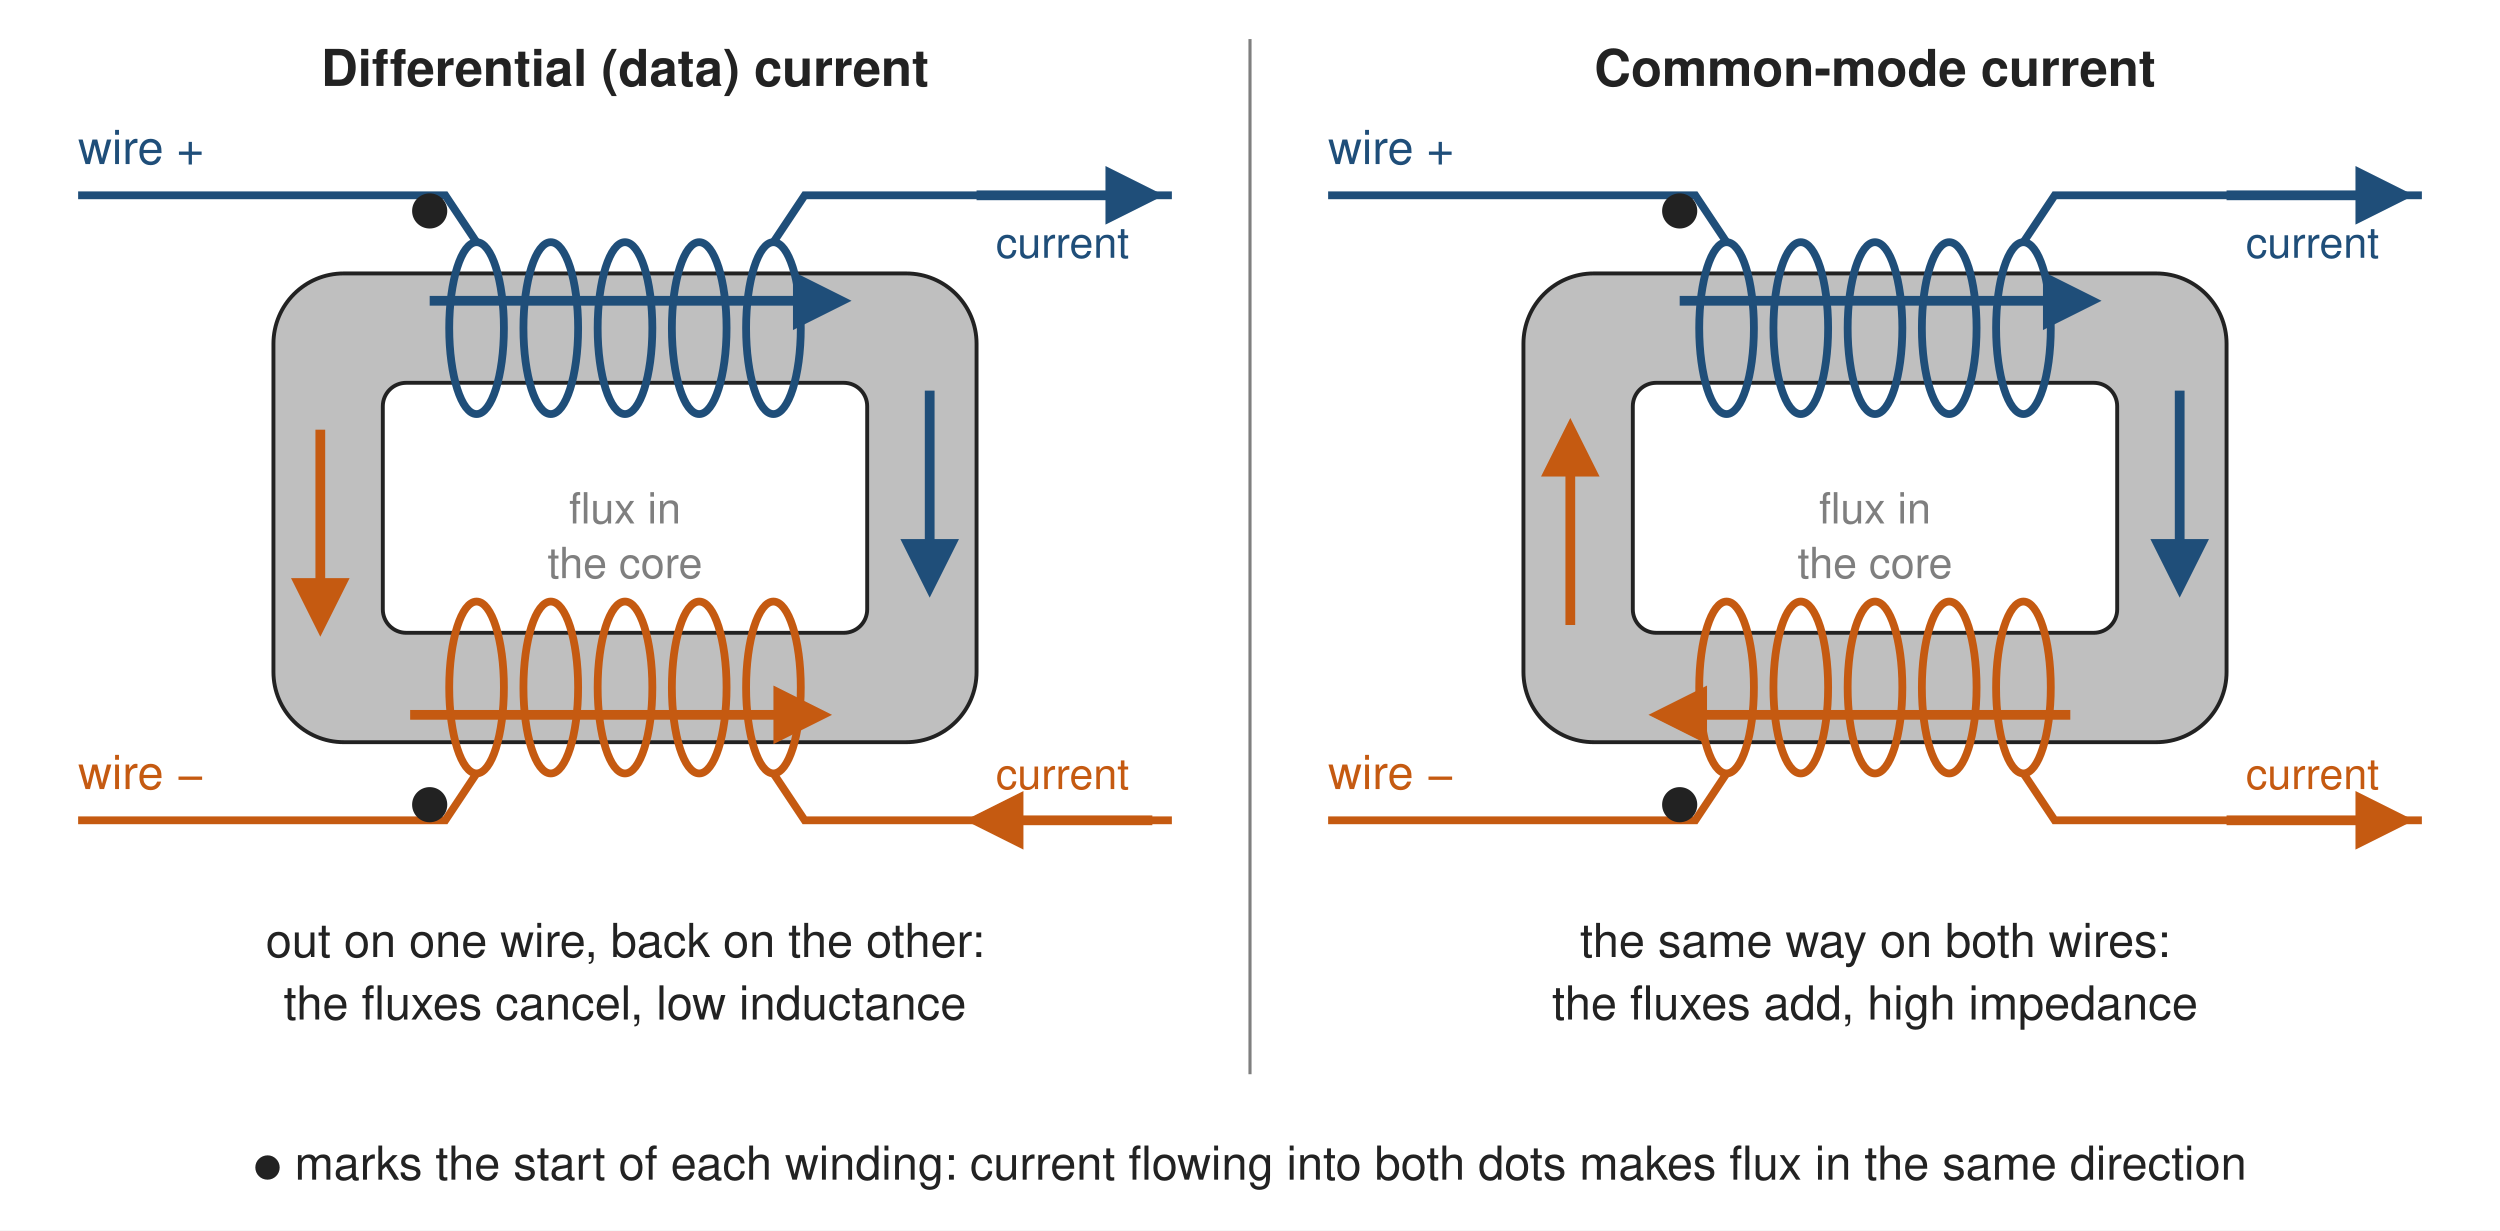
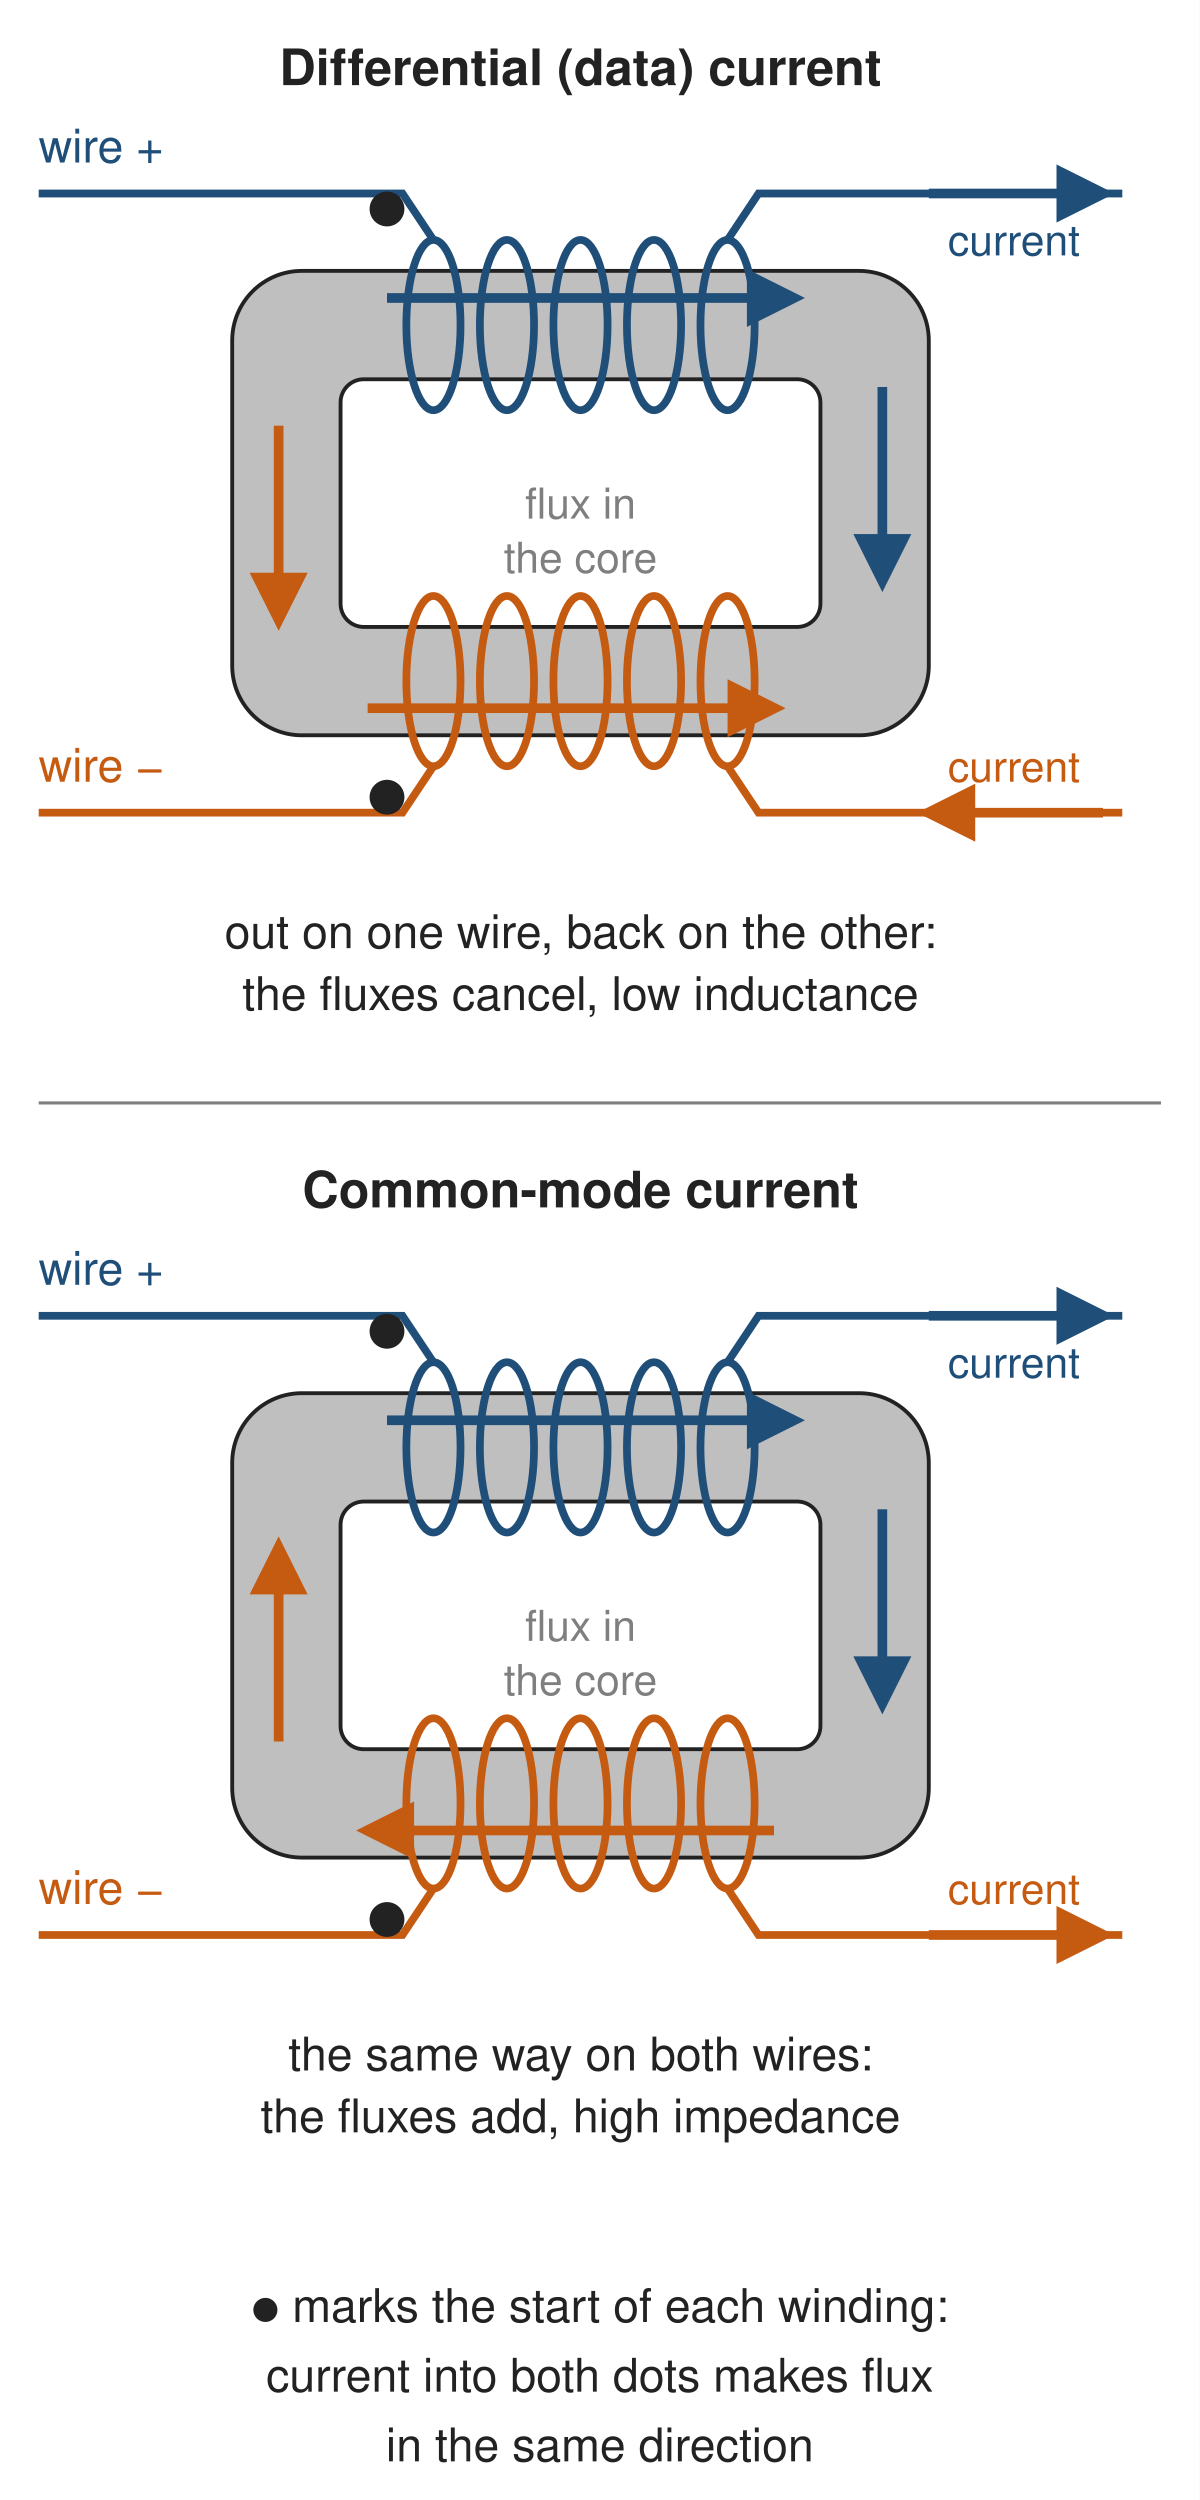
- <svg xmlns="http://www.w3.org/2000/svg" width="640" height="315" viewBox="0 0 640 315" font-family="Helvetica, Arial, sans-serif" font-size="13">
-   <rect width="640" height="315" fill="white" />
+ <svg xmlns="http://www.w3.org/2000/svg" width="310" height="646" viewBox="0 0 310 646" font-family="Helvetica, Arial, sans-serif" font-size="13">
+   <rect width="310" height="646" fill="white" />
  <defs>
    <marker id="k" viewBox="0 0 10 10" refX="8" refY="5" markerWidth="6" markerHeight="6" orient="auto-start-reverse">
      <path d="M0,0 L10,5 L0,10 z" fill="#222222" />
    </marker>
    <marker id="b" viewBox="0 0 10 10" refX="8" refY="5" markerWidth="6" markerHeight="6" orient="auto-start-reverse">
      <path d="M0,0 L10,5 L0,10 z" fill="#1f4e79" />
    </marker>
    <marker id="o" viewBox="0 0 10 10" refX="8" refY="5" markerWidth="6" markerHeight="6" orient="auto-start-reverse">
      <path d="M0,0 L10,5 L0,10 z" fill="#c55a11" />
    </marker>
    <marker id="r" viewBox="0 0 10 10" refX="8" refY="5" markerWidth="6" markerHeight="6" orient="auto-start-reverse">
      <path d="M0,0 L10,5 L0,10 z" fill="#c00000" />
    </marker>
  </defs>
-   <text x="160.0" y="22.0" text-anchor="middle" font-size="13" font-weight="bold" fill="#222222">Differential (data) current</text>
-   <rect x="70.0" y="70.0" width="180.0" height="120.0" rx="18" fill="#bfbfbf" stroke="#222222" />
-   <rect x="98.0" y="98.0" width="124.0" height="64.0" rx="6" fill="white" stroke="#222222" />
-   <path d="M20,50 L114,50 L122,62" stroke="#1f4e79" stroke-width="2" fill="none" />
-   <path d="M198,62 L206,50 L300,50" stroke="#1f4e79" stroke-width="2" fill="none" />
-   <ellipse cx="122" cy="84" rx="7" ry="22" fill="none" stroke="#1f4e79" stroke-width="2" />
-   <ellipse cx="141" cy="84" rx="7" ry="22" fill="none" stroke="#1f4e79" stroke-width="2" />
-   <ellipse cx="160" cy="84" rx="7" ry="22" fill="none" stroke="#1f4e79" stroke-width="2" />
-   <ellipse cx="179" cy="84" rx="7" ry="22" fill="none" stroke="#1f4e79" stroke-width="2" />
-   <ellipse cx="198" cy="84" rx="7" ry="22" fill="none" stroke="#1f4e79" stroke-width="2" />
-   <text x="20.0" y="42.0" text-anchor="start" font-size="12" font-weight="normal" fill="#1f4e79">wire +</text>
-   <circle cx="110" cy="54" r="4.5" fill="#222222" />
-   <line x1="250.0" y1="50.0" x2="295.0" y2="50.0" stroke="#1f4e79" stroke-width="2.5" marker-end="url(#b)" />
-   <text x="272.0" y="66.0" text-anchor="middle" font-size="11" font-weight="normal" fill="#1f4e79">current</text>
-   <path d="M20,210 L114,210 L122,198" stroke="#c55a11" stroke-width="2" fill="none" />
-   <path d="M198,198 L206,210 L300,210" stroke="#c55a11" stroke-width="2" fill="none" />
-   <ellipse cx="122" cy="176" rx="7" ry="22" fill="none" stroke="#c55a11" stroke-width="2" />
-   <ellipse cx="141" cy="176" rx="7" ry="22" fill="none" stroke="#c55a11" stroke-width="2" />
-   <ellipse cx="160" cy="176" rx="7" ry="22" fill="none" stroke="#c55a11" stroke-width="2" />
-   <ellipse cx="179" cy="176" rx="7" ry="22" fill="none" stroke="#c55a11" stroke-width="2" />
-   <ellipse cx="198" cy="176" rx="7" ry="22" fill="none" stroke="#c55a11" stroke-width="2" />
-   <text x="20.0" y="202.0" text-anchor="start" font-size="12" font-weight="normal" fill="#c55a11">wire −</text>
-   <circle cx="110" cy="206" r="4.5" fill="#222222" />
-   <line x1="295.0" y1="210.0" x2="250.0" y2="210.0" stroke="#c55a11" stroke-width="2.5" marker-end="url(#o)" />
-   <text x="272.0" y="202.0" text-anchor="middle" font-size="11" font-weight="normal" fill="#c55a11">current</text>
-   <path d="M110,77 L215,77" stroke="#1f4e79" stroke-width="2.5" fill="none" marker-end="url(#b)" />
-   <path d="M238,100 L238,150" stroke="#1f4e79" stroke-width="2.5" fill="none" marker-end="url(#b)" />
-   <path d="M105,183 L210,183" stroke="#c55a11" stroke-width="2.5" fill="none" marker-end="url(#o)" />
-   <path d="M82,110 L82,160" stroke="#c55a11" stroke-width="2.5" fill="none" marker-end="url(#o)" />
-   <text x="160.0" y="134.0" text-anchor="middle" font-size="11" font-weight="normal" fill="#7f7f7f">flux in</text>
-   <text x="160.0" y="148.0" text-anchor="middle" font-size="11" font-weight="normal" fill="#7f7f7f">the core</text>
-   <text x="160.0" y="245.0" text-anchor="middle" font-size="12" font-weight="normal" fill="#222222">out on one wire, back on the other:</text>
-   <text x="160.0" y="261.0" text-anchor="middle" font-size="12" font-weight="normal" fill="#222222">the fluxes cancel, low inductance</text>
-   <text x="480.0" y="22.0" text-anchor="middle" font-size="13" font-weight="bold" fill="#222222">Common-mode current</text>
-   <rect x="390.0" y="70.0" width="180.0" height="120.0" rx="18" fill="#bfbfbf" stroke="#222222" />
-   <rect x="418.0" y="98.0" width="124.0" height="64.0" rx="6" fill="white" stroke="#222222" />
-   <path d="M340,50 L434,50 L442,62" stroke="#1f4e79" stroke-width="2" fill="none" />
-   <path d="M518,62 L526,50 L620,50" stroke="#1f4e79" stroke-width="2" fill="none" />
-   <ellipse cx="442" cy="84" rx="7" ry="22" fill="none" stroke="#1f4e79" stroke-width="2" />
-   <ellipse cx="461" cy="84" rx="7" ry="22" fill="none" stroke="#1f4e79" stroke-width="2" />
-   <ellipse cx="480" cy="84" rx="7" ry="22" fill="none" stroke="#1f4e79" stroke-width="2" />
-   <ellipse cx="499" cy="84" rx="7" ry="22" fill="none" stroke="#1f4e79" stroke-width="2" />
-   <ellipse cx="518" cy="84" rx="7" ry="22" fill="none" stroke="#1f4e79" stroke-width="2" />
-   <text x="340.0" y="42.0" text-anchor="start" font-size="12" font-weight="normal" fill="#1f4e79">wire +</text>
-   <circle cx="430" cy="54" r="4.5" fill="#222222" />
-   <line x1="570.0" y1="50.0" x2="615.0" y2="50.0" stroke="#1f4e79" stroke-width="2.5" marker-end="url(#b)" />
-   <text x="592.0" y="66.0" text-anchor="middle" font-size="11" font-weight="normal" fill="#1f4e79">current</text>
-   <path d="M340,210 L434,210 L442,198" stroke="#c55a11" stroke-width="2" fill="none" />
-   <path d="M518,198 L526,210 L620,210" stroke="#c55a11" stroke-width="2" fill="none" />
-   <ellipse cx="442" cy="176" rx="7" ry="22" fill="none" stroke="#c55a11" stroke-width="2" />
-   <ellipse cx="461" cy="176" rx="7" ry="22" fill="none" stroke="#c55a11" stroke-width="2" />
-   <ellipse cx="480" cy="176" rx="7" ry="22" fill="none" stroke="#c55a11" stroke-width="2" />
-   <ellipse cx="499" cy="176" rx="7" ry="22" fill="none" stroke="#c55a11" stroke-width="2" />
-   <ellipse cx="518" cy="176" rx="7" ry="22" fill="none" stroke="#c55a11" stroke-width="2" />
-   <text x="340.0" y="202.0" text-anchor="start" font-size="12" font-weight="normal" fill="#c55a11">wire −</text>
-   <circle cx="430" cy="206" r="4.5" fill="#222222" />
-   <line x1="570.0" y1="210.0" x2="615.0" y2="210.0" stroke="#c55a11" stroke-width="2.5" marker-end="url(#o)" />
-   <text x="592.0" y="202.0" text-anchor="middle" font-size="11" font-weight="normal" fill="#c55a11">current</text>
-   <path d="M430,77 L535,77" stroke="#1f4e79" stroke-width="2.5" fill="none" marker-end="url(#b)" />
-   <path d="M558,100 L558,150" stroke="#1f4e79" stroke-width="2.5" fill="none" marker-end="url(#b)" />
-   <path d="M530,183 L425,183" stroke="#c55a11" stroke-width="2.5" fill="none" marker-end="url(#o)" />
-   <path d="M402,160 L402,110" stroke="#c55a11" stroke-width="2.5" fill="none" marker-end="url(#o)" />
-   <text x="480.0" y="134.0" text-anchor="middle" font-size="11" font-weight="normal" fill="#7f7f7f">flux in</text>
-   <text x="480.0" y="148.0" text-anchor="middle" font-size="11" font-weight="normal" fill="#7f7f7f">the core</text>
-   <text x="480.0" y="245.0" text-anchor="middle" font-size="12" font-weight="normal" fill="#222222">the same way on both wires:</text>
-   <text x="480.0" y="261.0" text-anchor="middle" font-size="12" font-weight="normal" fill="#222222">the fluxes add, high impedance</text>
-   <line x1="320.0" y1="10.0" x2="320.0" y2="275.0" stroke="#7f7f7f" stroke-width="0.8" />
-   <text x="320.0" y="302.0" text-anchor="middle" font-size="12" font-weight="normal" fill="#222222">● marks the start of each winding: current flowing into both dots makes flux in the same direction</text>
+   <g transform="translate(0,0)">
+     <text x="150.0" y="22.0" text-anchor="middle" font-size="13" font-weight="bold" fill="#222222">Differential (data) current</text>
+     <rect x="60.0" y="70.0" width="180.0" height="120.0" rx="18" fill="#bfbfbf" stroke="#222222" />
+     <rect x="88.0" y="98.0" width="124.0" height="64.0" rx="6" fill="white" stroke="#222222" />
+     <path d="M10,50 L104,50 L112,62" stroke="#1f4e79" stroke-width="2" fill="none" />
+     <path d="M188,62 L196,50 L290,50" stroke="#1f4e79" stroke-width="2" fill="none" />
+     <ellipse cx="112" cy="84" rx="7" ry="22" fill="none" stroke="#1f4e79" stroke-width="2" />
+     <ellipse cx="131" cy="84" rx="7" ry="22" fill="none" stroke="#1f4e79" stroke-width="2" />
+     <ellipse cx="150" cy="84" rx="7" ry="22" fill="none" stroke="#1f4e79" stroke-width="2" />
+     <ellipse cx="169" cy="84" rx="7" ry="22" fill="none" stroke="#1f4e79" stroke-width="2" />
+     <ellipse cx="188" cy="84" rx="7" ry="22" fill="none" stroke="#1f4e79" stroke-width="2" />
+     <text x="10.0" y="42.0" text-anchor="start" font-size="12" font-weight="normal" fill="#1f4e79">wire +</text>
+     <circle cx="100" cy="54" r="4.5" fill="#222222" />
+     <line x1="240.0" y1="50.0" x2="285.0" y2="50.0" stroke="#1f4e79" stroke-width="2.5" marker-end="url(#b)" />
+     <text x="262.0" y="66.0" text-anchor="middle" font-size="11" font-weight="normal" fill="#1f4e79">current</text>
+     <path d="M10,210 L104,210 L112,198" stroke="#c55a11" stroke-width="2" fill="none" />
+     <path d="M188,198 L196,210 L290,210" stroke="#c55a11" stroke-width="2" fill="none" />
+     <ellipse cx="112" cy="176" rx="7" ry="22" fill="none" stroke="#c55a11" stroke-width="2" />
+     <ellipse cx="131" cy="176" rx="7" ry="22" fill="none" stroke="#c55a11" stroke-width="2" />
+     <ellipse cx="150" cy="176" rx="7" ry="22" fill="none" stroke="#c55a11" stroke-width="2" />
+     <ellipse cx="169" cy="176" rx="7" ry="22" fill="none" stroke="#c55a11" stroke-width="2" />
+     <ellipse cx="188" cy="176" rx="7" ry="22" fill="none" stroke="#c55a11" stroke-width="2" />
+     <text x="10.0" y="202.0" text-anchor="start" font-size="12" font-weight="normal" fill="#c55a11">wire −</text>
+     <circle cx="100" cy="206" r="4.5" fill="#222222" />
+     <line x1="285.0" y1="210.0" x2="240.0" y2="210.0" stroke="#c55a11" stroke-width="2.5" marker-end="url(#o)" />
+     <text x="262.0" y="202.0" text-anchor="middle" font-size="11" font-weight="normal" fill="#c55a11">current</text>
+     <path d="M100,77 L205,77" stroke="#1f4e79" stroke-width="2.5" fill="none" marker-end="url(#b)" />
+     <path d="M228,100 L228,150" stroke="#1f4e79" stroke-width="2.5" fill="none" marker-end="url(#b)" />
+     <path d="M95,183 L200,183" stroke="#c55a11" stroke-width="2.5" fill="none" marker-end="url(#o)" />
+     <path d="M72,110 L72,160" stroke="#c55a11" stroke-width="2.5" fill="none" marker-end="url(#o)" />
+     <text x="150.0" y="134.0" text-anchor="middle" font-size="11" font-weight="normal" fill="#7f7f7f">flux in</text>
+     <text x="150.0" y="148.0" text-anchor="middle" font-size="11" font-weight="normal" fill="#7f7f7f">the core</text>
+     <text x="150.0" y="245.0" text-anchor="middle" font-size="12" font-weight="normal" fill="#222222">out on one wire, back on the other:</text>
+     <text x="150.0" y="261.0" text-anchor="middle" font-size="12" font-weight="normal" fill="#222222">the fluxes cancel, low inductance</text>
+   </g>
+   <g transform="translate(-330,290)">
+     <text x="480.0" y="22.0" text-anchor="middle" font-size="13" font-weight="bold" fill="#222222">Common-mode current</text>
+     <rect x="390.0" y="70.0" width="180.0" height="120.0" rx="18" fill="#bfbfbf" stroke="#222222" />
+     <rect x="418.0" y="98.0" width="124.0" height="64.0" rx="6" fill="white" stroke="#222222" />
+     <path d="M340,50 L434,50 L442,62" stroke="#1f4e79" stroke-width="2" fill="none" />
+     <path d="M518,62 L526,50 L620,50" stroke="#1f4e79" stroke-width="2" fill="none" />
+     <ellipse cx="442" cy="84" rx="7" ry="22" fill="none" stroke="#1f4e79" stroke-width="2" />
+     <ellipse cx="461" cy="84" rx="7" ry="22" fill="none" stroke="#1f4e79" stroke-width="2" />
+     <ellipse cx="480" cy="84" rx="7" ry="22" fill="none" stroke="#1f4e79" stroke-width="2" />
+     <ellipse cx="499" cy="84" rx="7" ry="22" fill="none" stroke="#1f4e79" stroke-width="2" />
+     <ellipse cx="518" cy="84" rx="7" ry="22" fill="none" stroke="#1f4e79" stroke-width="2" />
+     <text x="340.0" y="42.0" text-anchor="start" font-size="12" font-weight="normal" fill="#1f4e79">wire +</text>
+     <circle cx="430" cy="54" r="4.5" fill="#222222" />
+     <line x1="570.0" y1="50.0" x2="615.0" y2="50.0" stroke="#1f4e79" stroke-width="2.5" marker-end="url(#b)" />
+     <text x="592.0" y="66.0" text-anchor="middle" font-size="11" font-weight="normal" fill="#1f4e79">current</text>
+     <path d="M340,210 L434,210 L442,198" stroke="#c55a11" stroke-width="2" fill="none" />
+     <path d="M518,198 L526,210 L620,210" stroke="#c55a11" stroke-width="2" fill="none" />
+     <ellipse cx="442" cy="176" rx="7" ry="22" fill="none" stroke="#c55a11" stroke-width="2" />
+     <ellipse cx="461" cy="176" rx="7" ry="22" fill="none" stroke="#c55a11" stroke-width="2" />
+     <ellipse cx="480" cy="176" rx="7" ry="22" fill="none" stroke="#c55a11" stroke-width="2" />
+     <ellipse cx="499" cy="176" rx="7" ry="22" fill="none" stroke="#c55a11" stroke-width="2" />
+     <ellipse cx="518" cy="176" rx="7" ry="22" fill="none" stroke="#c55a11" stroke-width="2" />
+     <text x="340.0" y="202.0" text-anchor="start" font-size="12" font-weight="normal" fill="#c55a11">wire −</text>
+     <circle cx="430" cy="206" r="4.5" fill="#222222" />
+     <line x1="570.0" y1="210.0" x2="615.0" y2="210.0" stroke="#c55a11" stroke-width="2.5" marker-end="url(#o)" />
+     <text x="592.0" y="202.0" text-anchor="middle" font-size="11" font-weight="normal" fill="#c55a11">current</text>
+     <path d="M430,77 L535,77" stroke="#1f4e79" stroke-width="2.5" fill="none" marker-end="url(#b)" />
+     <path d="M558,100 L558,150" stroke="#1f4e79" stroke-width="2.5" fill="none" marker-end="url(#b)" />
+     <path d="M530,183 L425,183" stroke="#c55a11" stroke-width="2.5" fill="none" marker-end="url(#o)" />
+     <path d="M402,160 L402,110" stroke="#c55a11" stroke-width="2.5" fill="none" marker-end="url(#o)" />
+     <text x="480.0" y="134.0" text-anchor="middle" font-size="11" font-weight="normal" fill="#7f7f7f">flux in</text>
+     <text x="480.0" y="148.0" text-anchor="middle" font-size="11" font-weight="normal" fill="#7f7f7f">the core</text>
+     <text x="480.0" y="245.0" text-anchor="middle" font-size="12" font-weight="normal" fill="#222222">the same way on both wires:</text>
+     <text x="480.0" y="261.0" text-anchor="middle" font-size="12" font-weight="normal" fill="#222222">the fluxes add, high impedance</text>
+   </g>
+   <line x1="10.0" y1="285.0" x2="300.0" y2="285.0" stroke="#7f7f7f" stroke-width="0.8" />
+   <text x="155.0" y="600.0" text-anchor="middle" font-size="12" font-weight="normal" fill="#222222">● marks the start of each winding:</text>
+   <text x="155.0" y="618.0" text-anchor="middle" font-size="12" font-weight="normal" fill="#222222">current into both dots makes flux</text>
+   <text x="155.0" y="636.0" text-anchor="middle" font-size="12" font-weight="normal" fill="#222222">in the same direction</text>
</svg>
